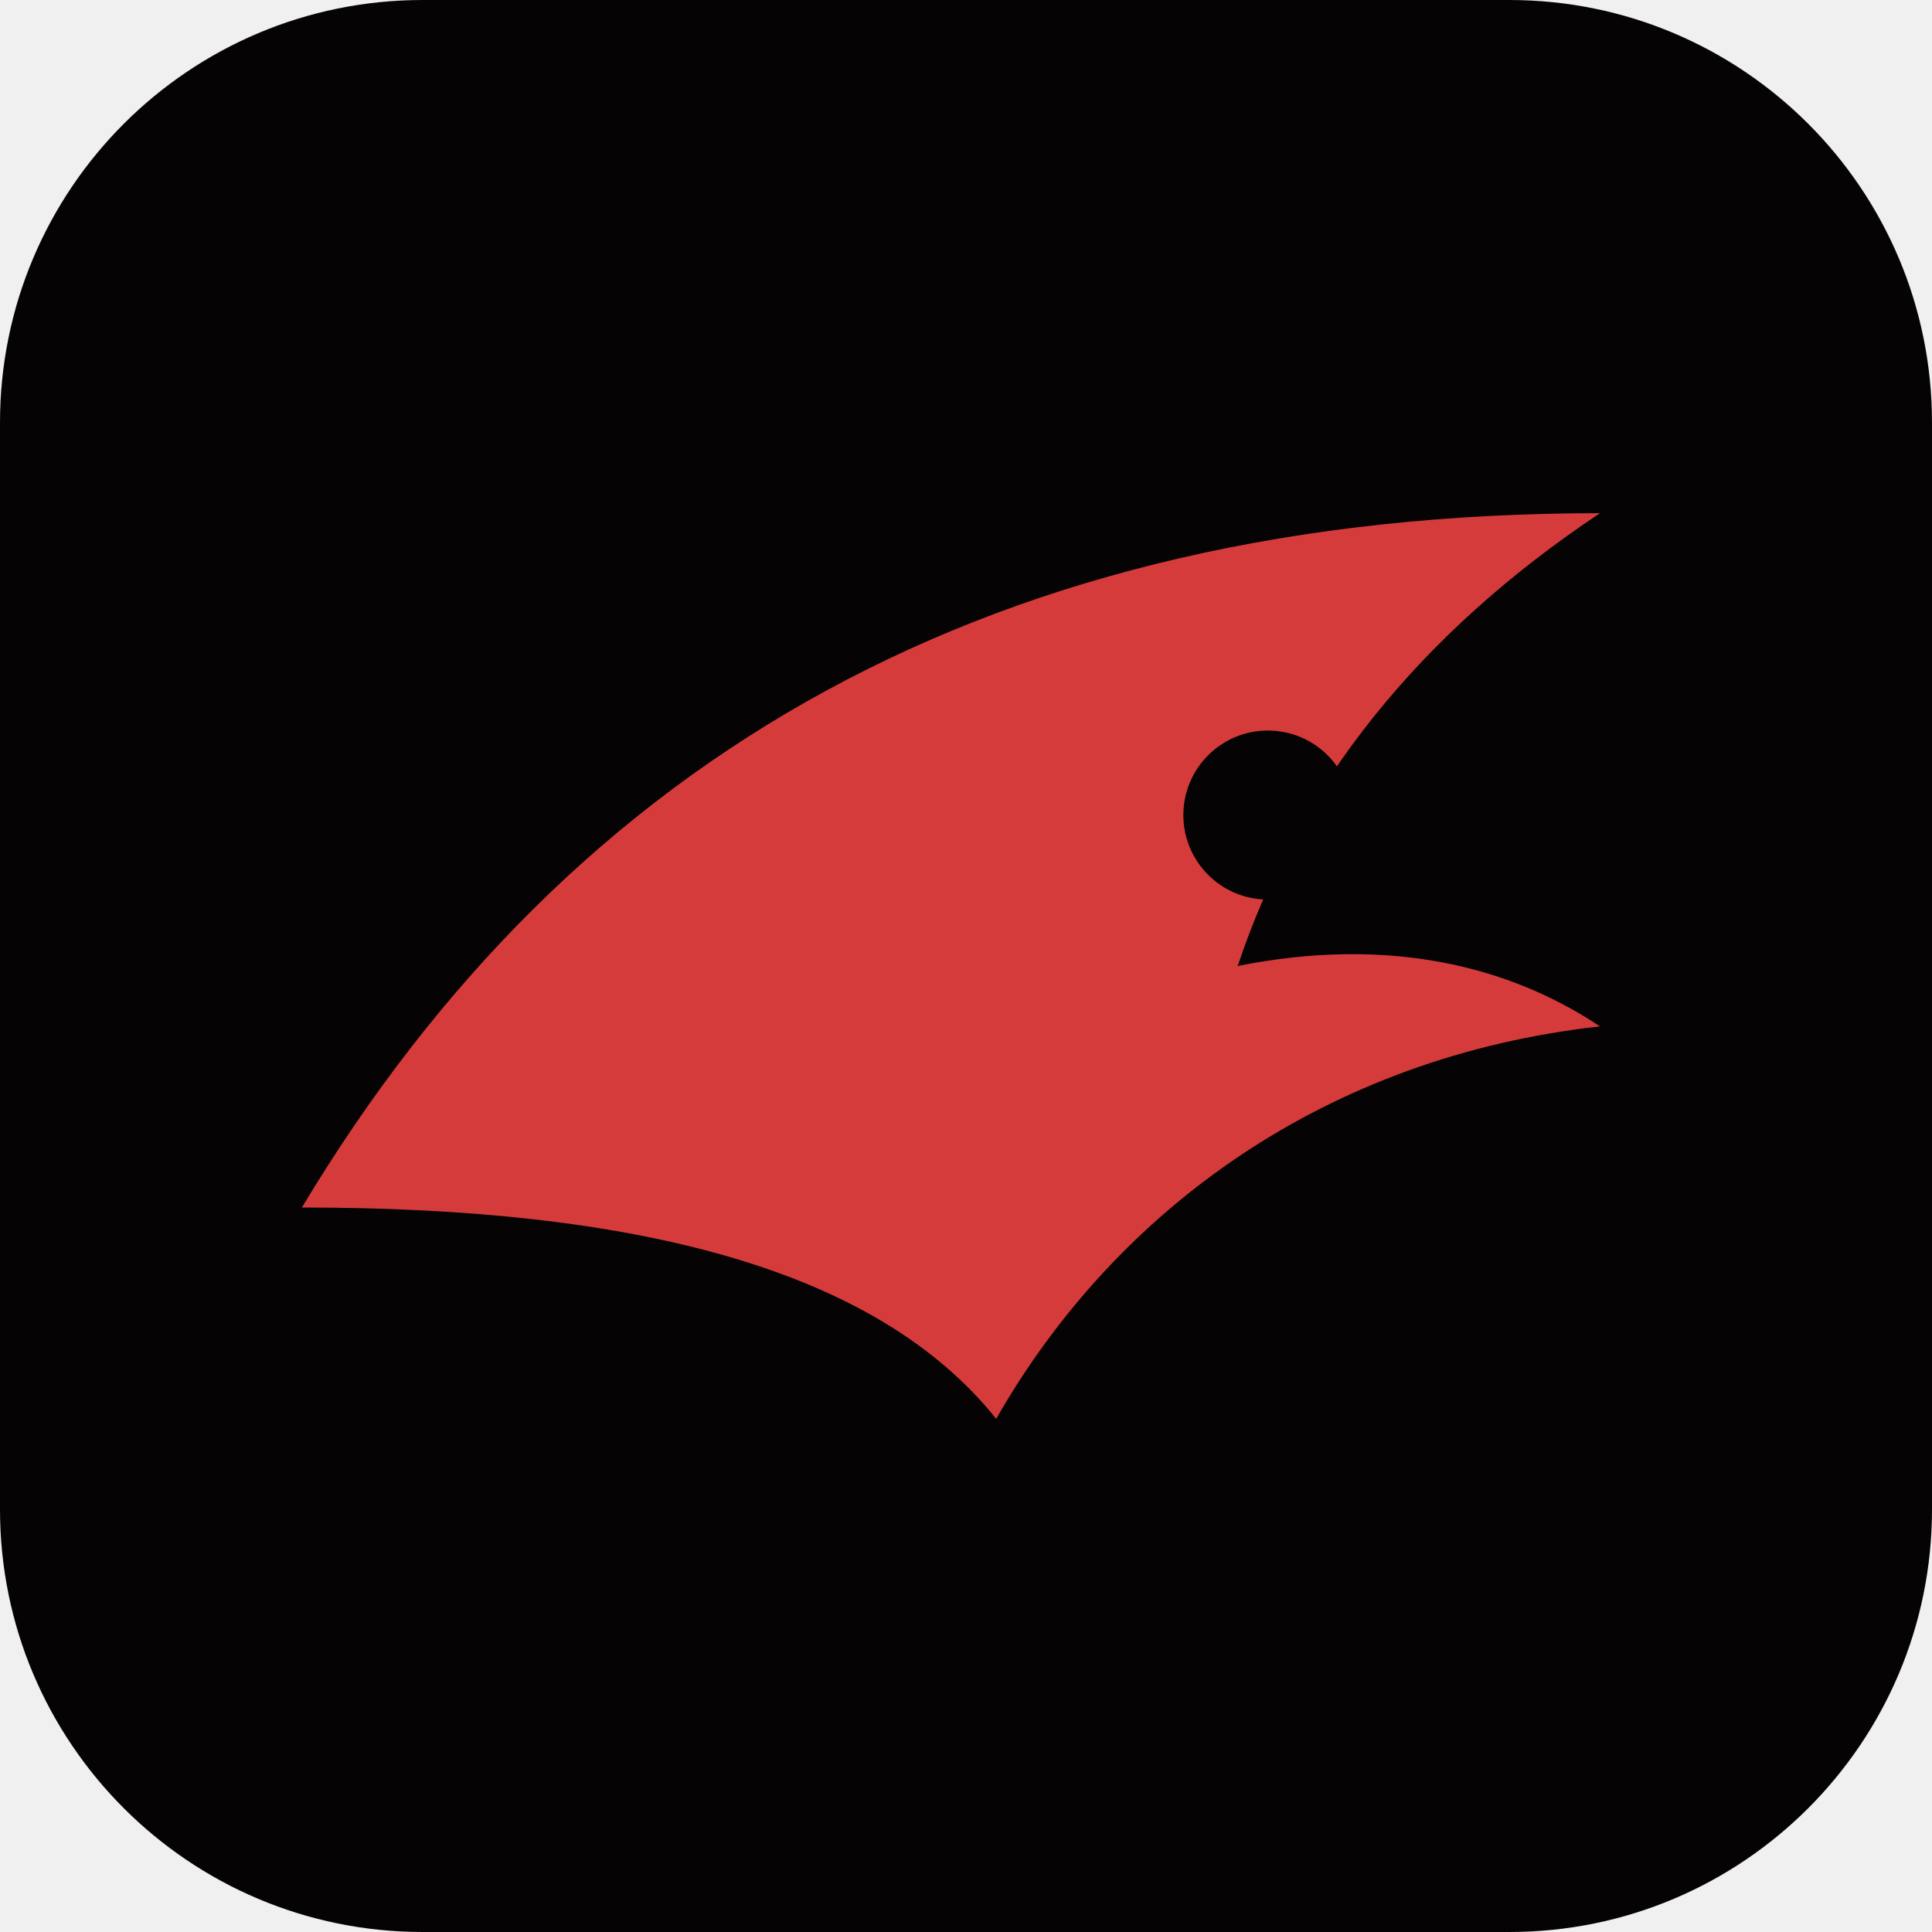
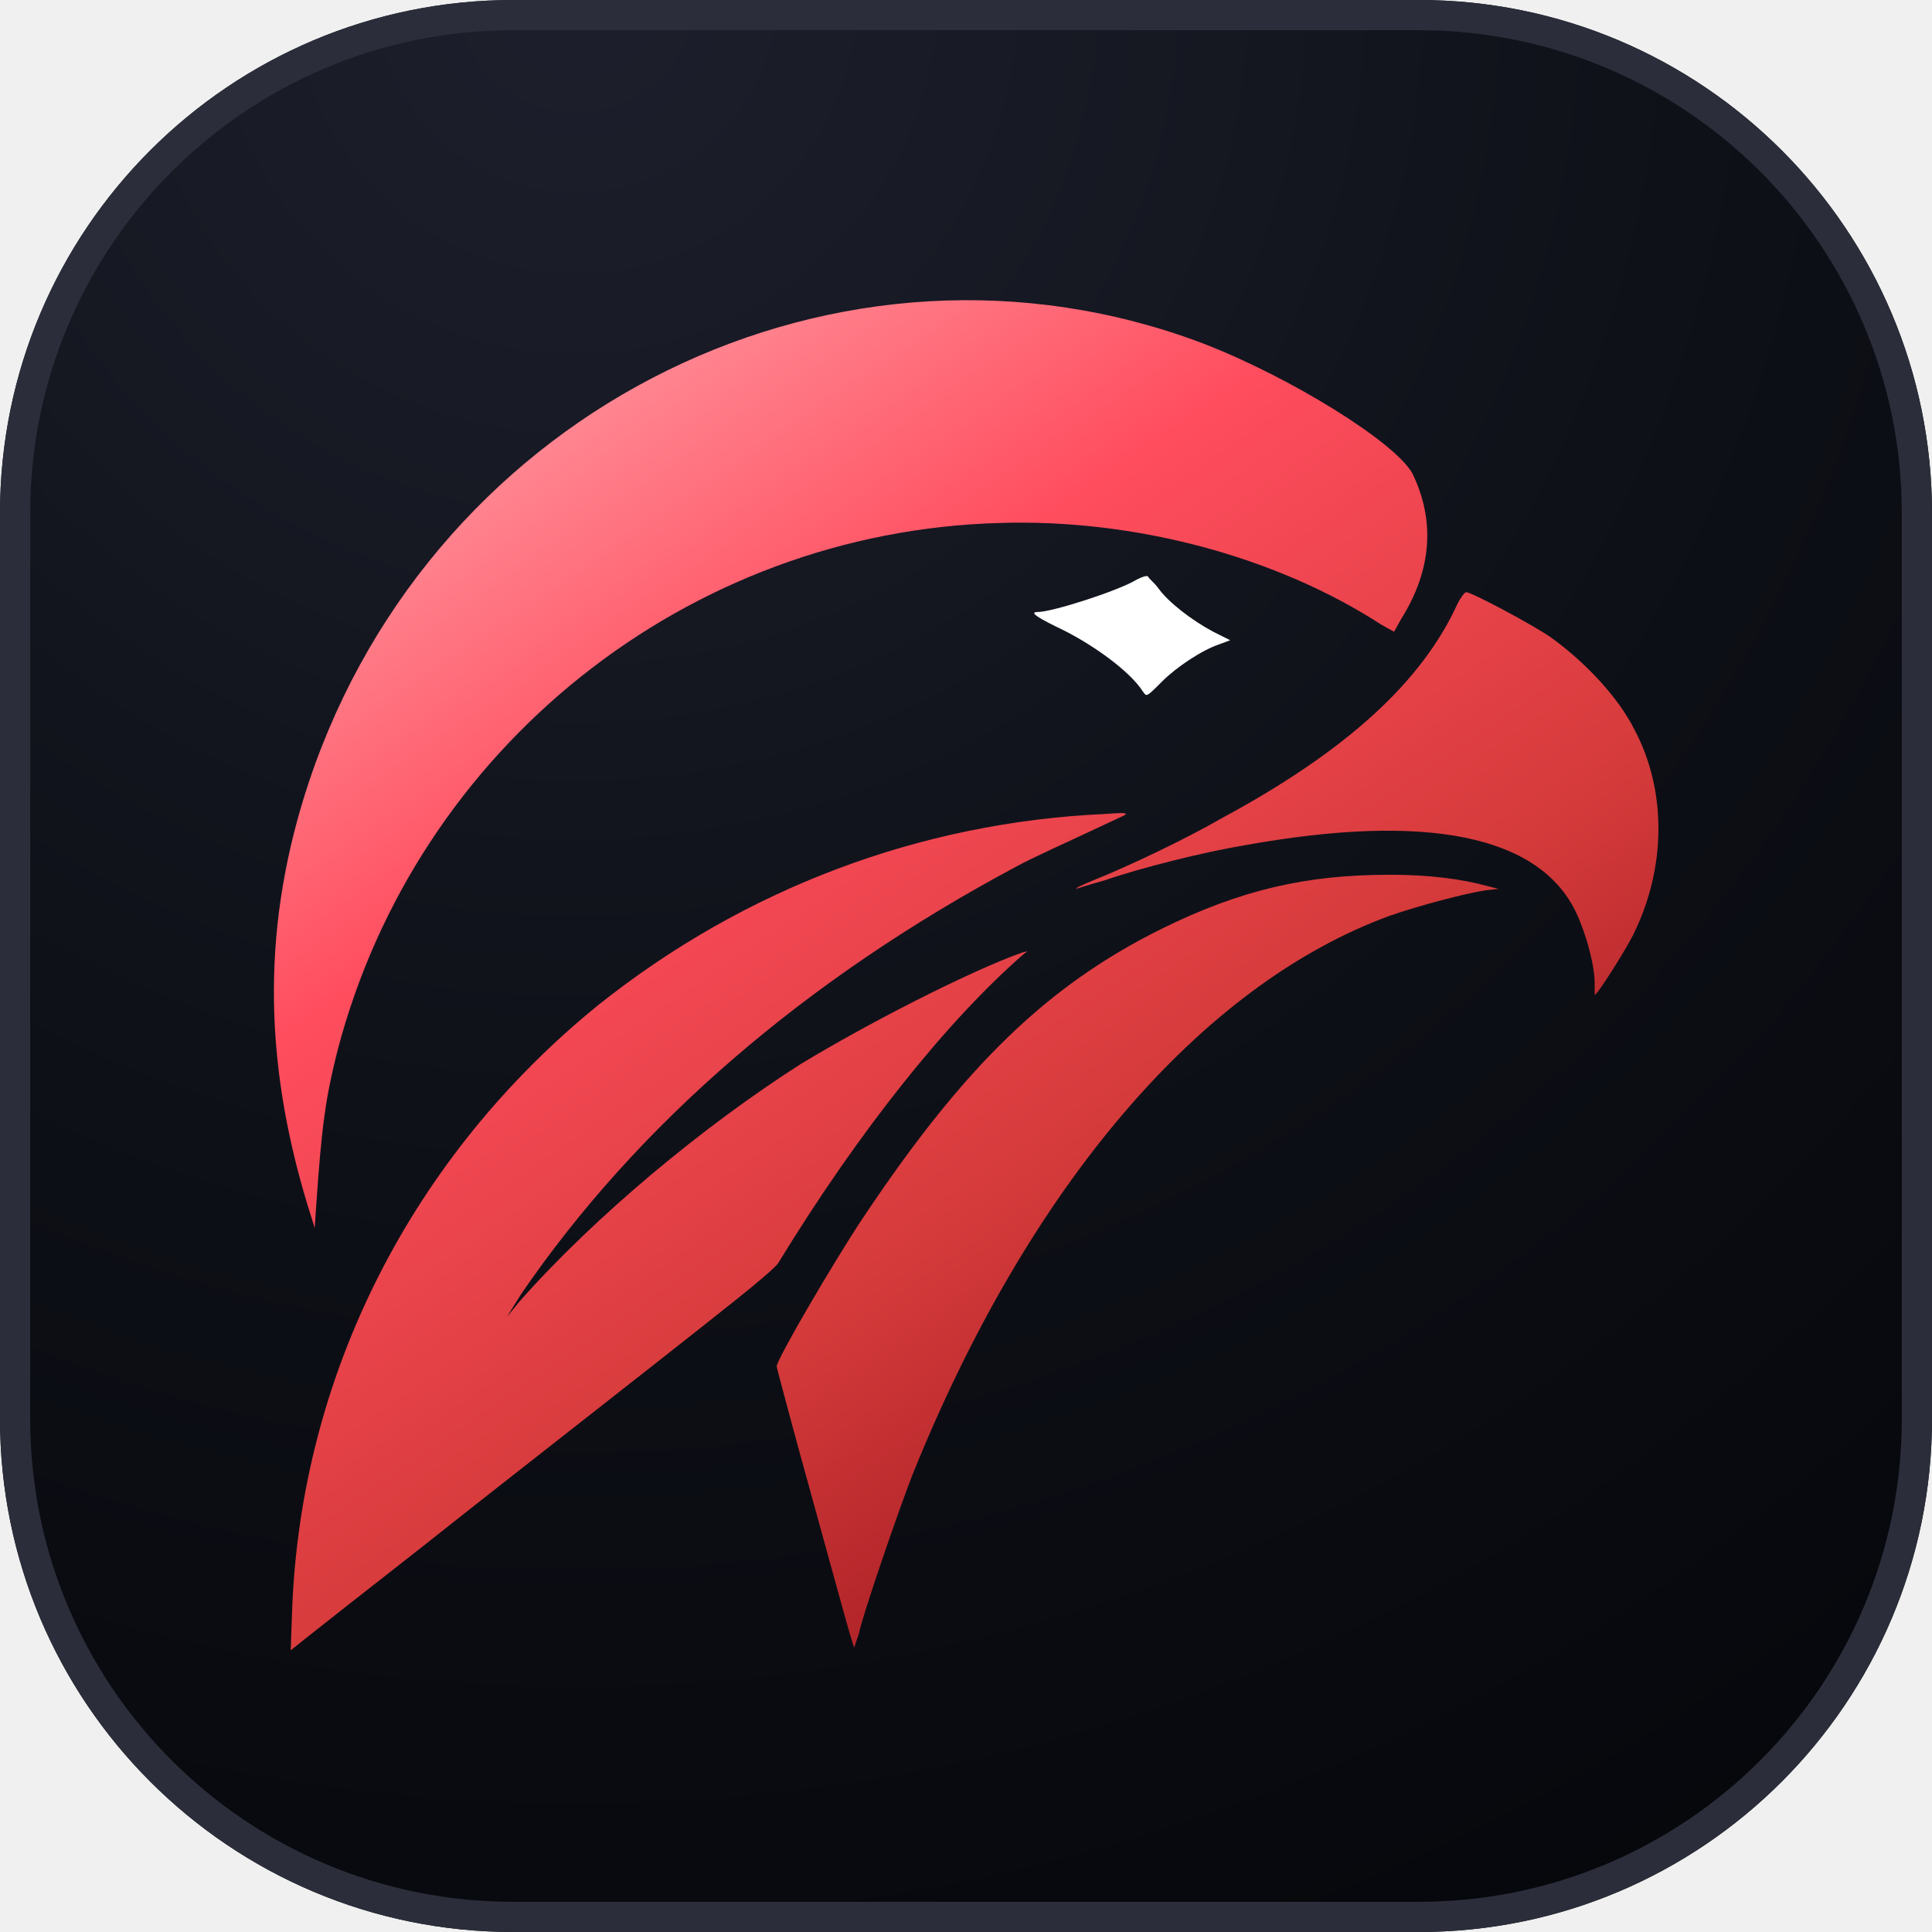
<svg xmlns="http://www.w3.org/2000/svg" viewBox="0 0 64 64">
-   <rect width="64" height="64" rx="14" fill="#050303" />
-   <path d="M10 40c9-15 23-23 43-23-6 4-10 9-12 15 5-1 9 0 12 2-9 1-16 6-20 13-4-5-12-7-23-7z" fill="#D63B3B" />
-   <circle cx="42" cy="27" r="2.8" fill="#050303" />
+   <defs>
+     <radialGradient id="t" cx=".3" cy="0" r="1.2">
+       <stop stop-color="#1D1F2C" />
+       <stop offset=".55" stop-color="#0D0F16" />
+       <stop offset="1" stop-color="#05060A" />
+     </radialGradient>
+     <linearGradient id="m" x1=".1" y1="0" x2=".8" y2="1">
+       <stop stop-color="#FFA3AB" />
+       <stop offset=".32" stop-color="#FF4D5E" />
+       <stop offset=".64" stop-color="#D63B3B" />
+       <stop offset="1" stop-color="#8E0F18" />
+     </linearGradient>
+   </defs>
+   <rect width="64" height="64" rx="17" fill="url(#t)" />
+   <rect x=".5" y=".5" width="63" height="63" rx="16.5" fill="none" stroke="#2B2E3A" />
+   <g transform="translate(8.6 8.9) scale(.468)">
+     <path d="M3.4 66.3C0.2 55.8 0.2 46.2 3.5 36.3C12.4 9.7 41.2 -4.4 66.8 5.3C73 7.7 80.4 12.3 81.6 14.5C83.2 17.8 83 21.3 80.8 24.8L80.3 25.7L79.4 25.2C72 20.4 62 17.7 52.4 18C30.3 18.6 11.1 33.9 5.5 55.4C4.7 58.6 4.4 60.5 4 66.4L3.9 67.9L3.4 66.3ZM2.3 95C2.9 78.3 10.8 62.8 24 52.1C34.3 43.9 46.7 39.2 59.8 38.6C61.2 38.5 61.5 38.5 61.2 38.7C56.3 41 54.9 41.6 53.6 42.3C38.6 50.3 26.7 60.6 18.5 72.6L17.5 74.2L18.4 73.1C23.7 67.1 31.4 60.7 38.3 56.3C42.9 53.5 50.3 49.7 54 48.4C54.4 48.3 54.4 48.3 54.1 48.5C48.8 53.1 42.5 60.9 36.7 70.4C36.5 70.7 35.2 71.8 33.7 73C27.3 78.1 18.4 85 11.6 90.4C7.5 93.6 3.7 96.6 3.2 97L2.2 97.8L2.3 95ZM39.3 87.7C37.8 82.3 36.6 77.8 36.6 77.7C36.6 77.2 40.7 70.2 42.7 67.2C49.9 56.4 55.8 50.7 63.9 46.7C69.4 44 74 42.9 80 42.9C82.8 42.9 85.1 43.2 86.9 43.7L87.7 43.9L86.8 44C85.4 44.2 82 45.1 80 45.8C66.6 50.7 54.4 65 46.2 85.4C45.3 87.7 42.7 95.2 42.4 96.7C42.2 97.2 42.1 97.6 42.1 97.6C42 97.6 40.8 93.1 39.3 87.7ZM94.5 50.6C94.5 49.3 93.9 47.1 93.2 45.6C90.6 40.1 82.6 38.5 69.8 40.8C66.8 41.3 62.4 42.4 59.8 43.3C58.7 43.6 57.8 43.9 57.8 43.9C57.8 43.8 58.3 43.6 59 43.3C61.5 42.3 65.5 40.4 68.1 38.9C77 34.1 82.3 29.2 84.8 23.7C85 23.3 85.3 22.9 85.4 22.9C85.8 22.9 90.1 25.2 91.4 26.1C93.9 27.9 96.2 30.4 97.3 32.6C99.6 36.9 99.6 42.4 97.2 47.2C96.7 48.2 94.7 51.4 94.5 51.4C94.5 51.4 94.5 51 94.5 50.6Z" fill="url(#m)" />
+     <path d="M62.5 29.9C61.6 28.5 58.9 26.5 56.3 25.3C54.9 24.6 54.5 24.3 55.1 24.3C56.1 24.3 60.8 22.8 62.1 22C62.5 21.8 62.8 21.7 62.9 21.8C62.9 21.9 63.3 22.2 63.6 22.6C64.3 23.6 66 24.9 67.5 25.7L68.7 26.3L67.9 26.6C66.7 27 64.9 28.2 63.9 29.2C62.7 30.4 62.8 30.3 62.5 29.9Z" fill="#fff" />
+   </g>
</svg>
